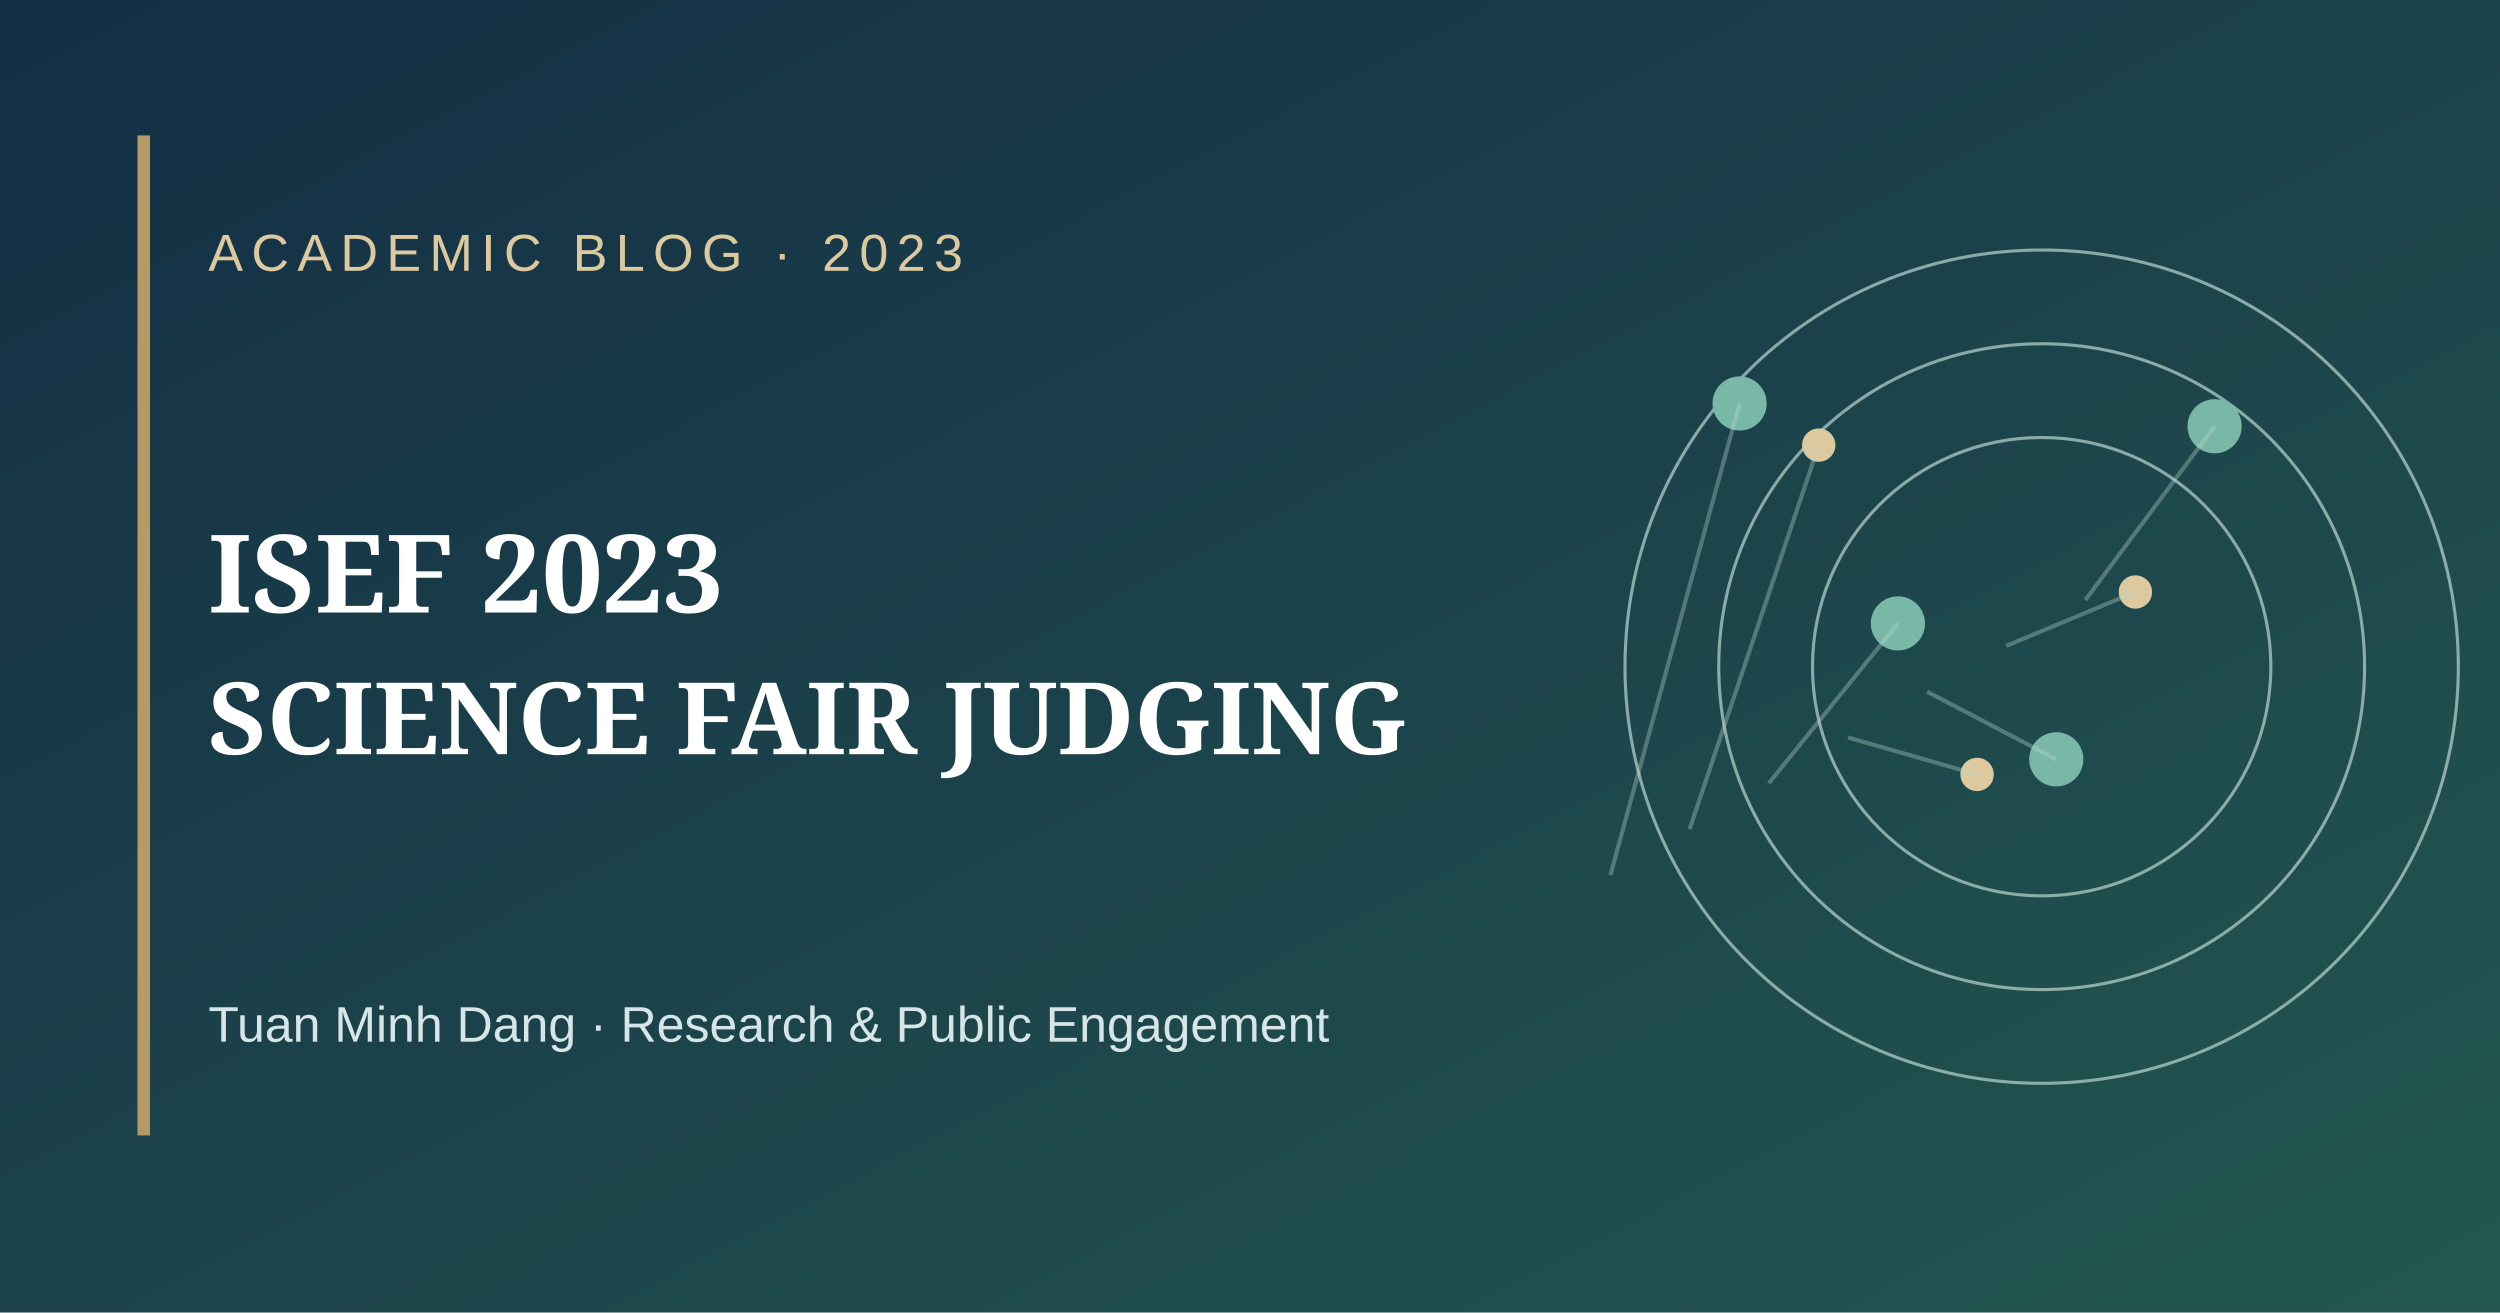
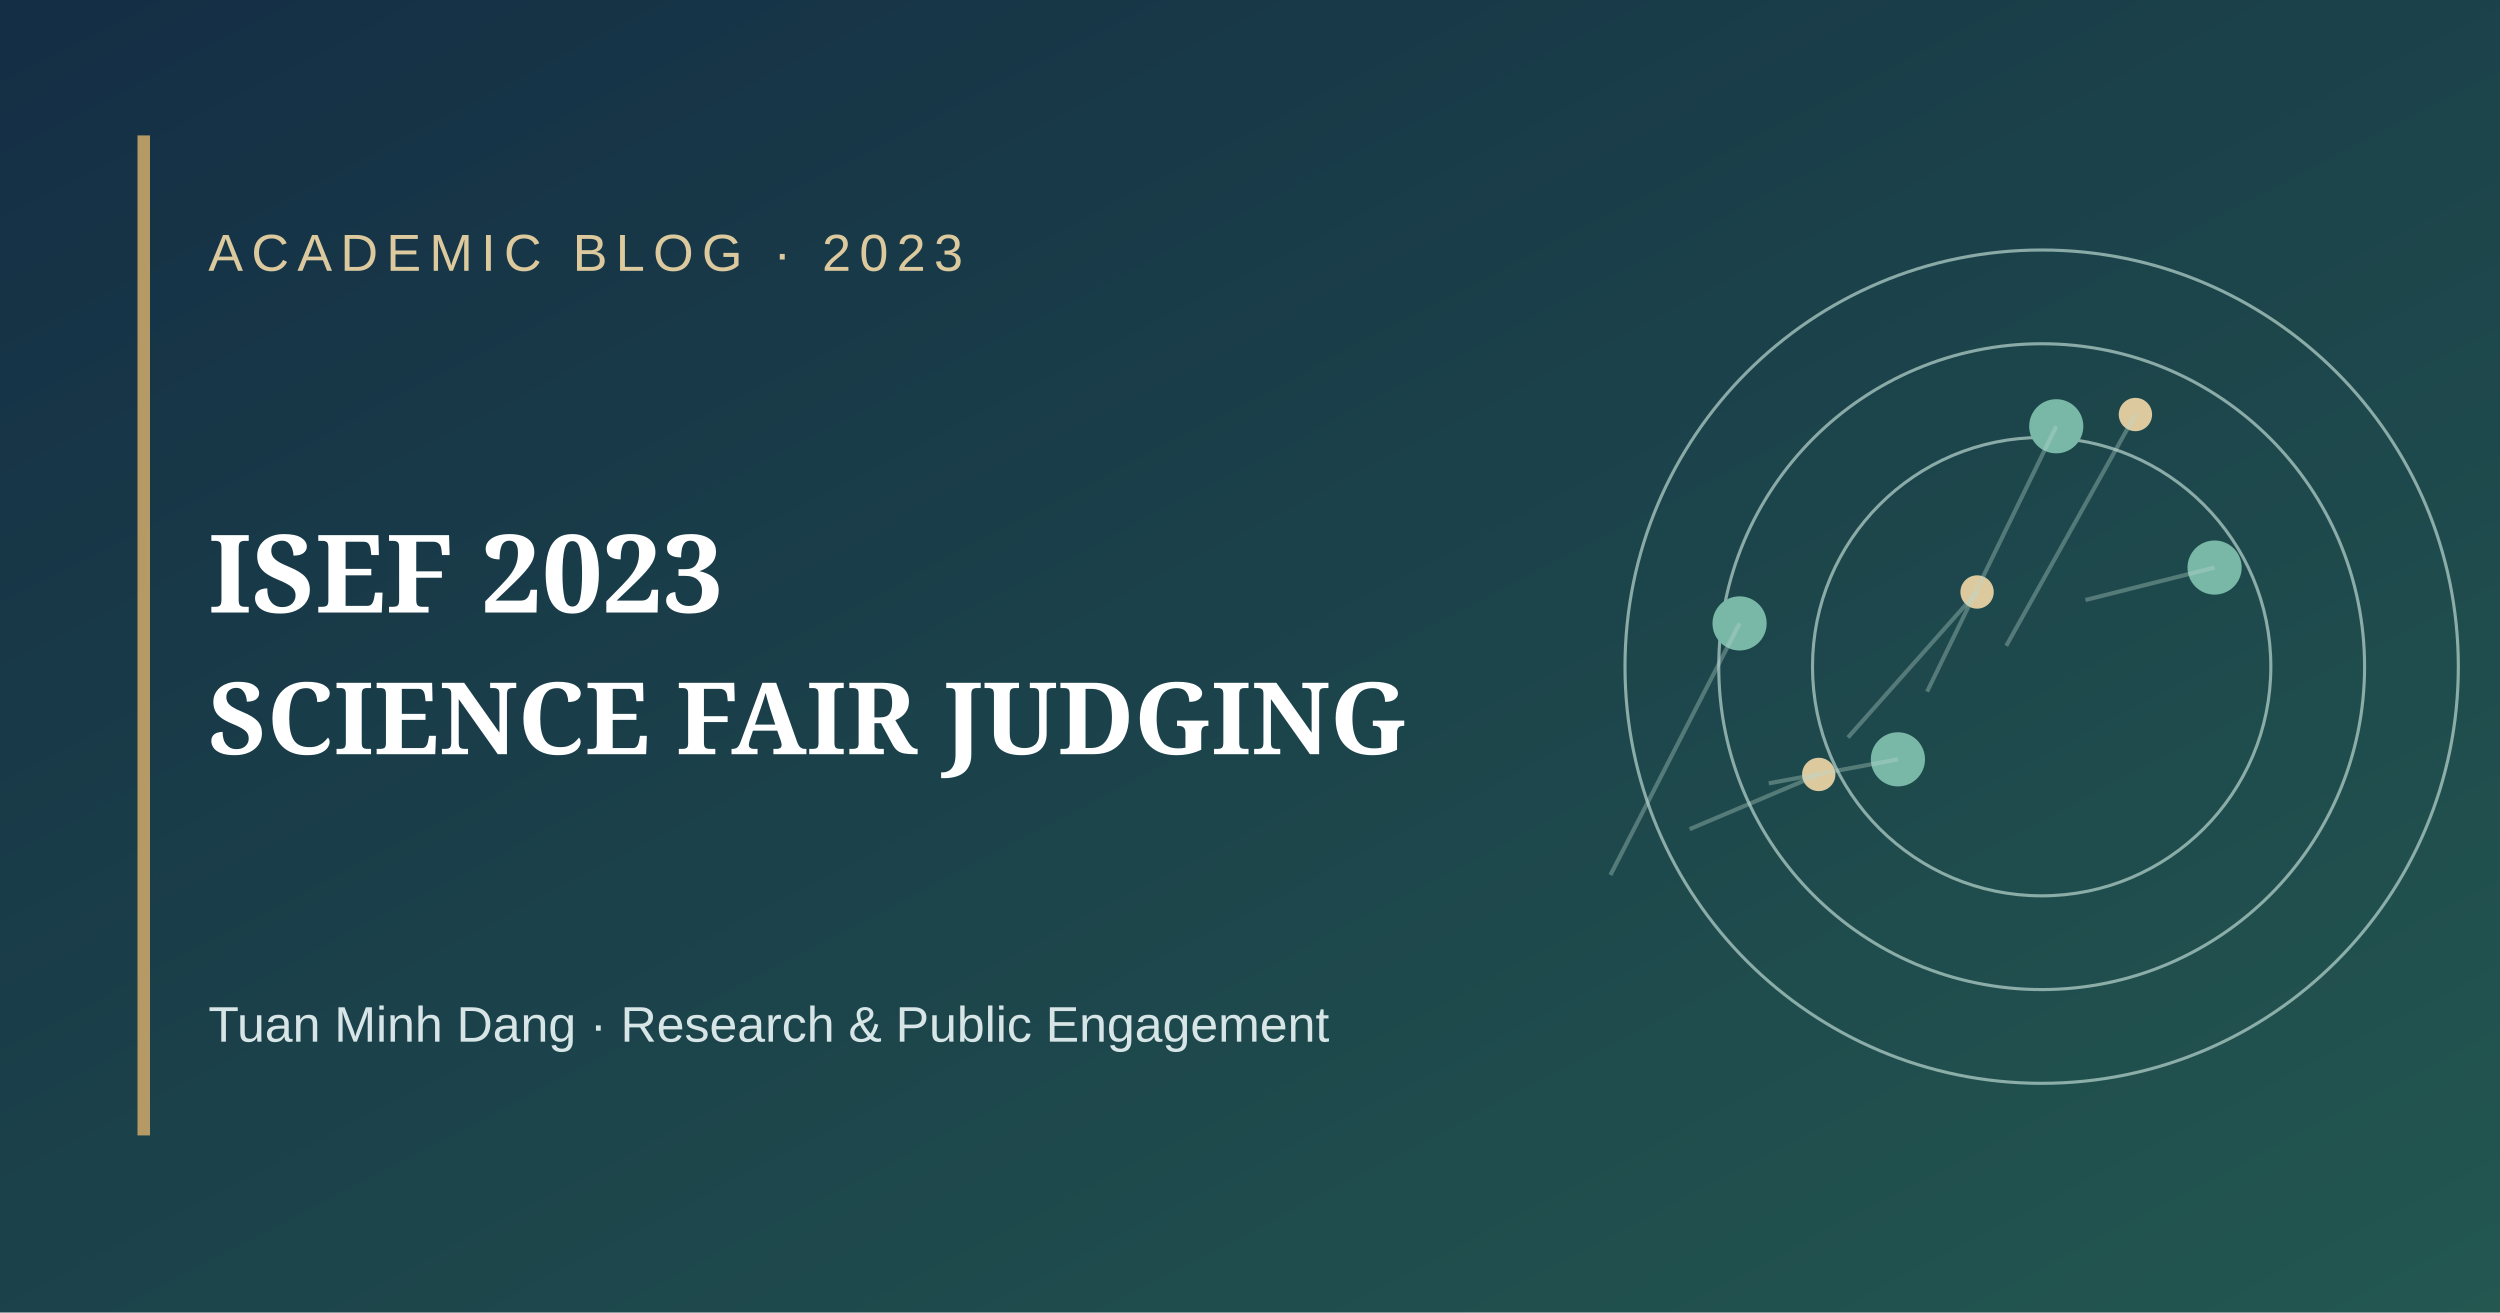
<svg xmlns="http://www.w3.org/2000/svg" width="1200" height="630" viewBox="0 0 1200 630">
  <defs>
    <linearGradient id="g" x2="1" y2="1">
      <stop stop-color="#142e45" />
      <stop offset="1" stop-color="#235750" />
    </linearGradient>
  </defs>
  <rect width="1200" height="630" fill="url(#g)" />
  <rect x="66" y="65" width="6" height="480" fill="#b69a65" />
  <g opacity=".7" fill="none" stroke="#b9d6ce" stroke-width="1.5">
    <circle cx="980" cy="320" r="155" />
    <circle cx="980" cy="320" r="200" />
    <circle cx="980" cy="320" r="110" />
  </g>
-   <circle cx="835" cy="193.667" r="13" fill="#79b8a7" />
-   <path d="M835 193.667 L773 420" stroke="#b9d6ce" stroke-opacity=".35" stroke-width="2" />
-   <circle cx="873" cy="213.656" r="8" fill="#dcca9e" />
-   <path d="M873 213.656 L811 398" stroke="#b9d6ce" stroke-opacity=".35" stroke-width="2" />
-   <circle cx="911" cy="299.238" r="13" fill="#79b8a7" />
-   <path d="M911 299.238 L849 376" stroke="#b9d6ce" stroke-opacity=".35" stroke-width="2" />
-   <circle cx="949" cy="371.73" r="8" fill="#dcca9e" />
-   <path d="M949 371.73 L887 354" stroke="#b9d6ce" stroke-opacity=".35" stroke-width="2" />
-   <circle cx="987" cy="364.482" r="13" fill="#79b8a7" />
-   <path d="M987 364.482 L925 332" stroke="#b9d6ce" stroke-opacity=".35" stroke-width="2" />
-   <circle cx="1025" cy="284.159" r="8" fill="#dcca9e" />
-   <path d="M1025 284.159 L963 310" stroke="#b9d6ce" stroke-opacity=".35" stroke-width="2" />
-   <circle cx="1063" cy="204.609" r="13" fill="#79b8a7" />
-   <path d="M1063 204.609 L1001 288" stroke="#b9d6ce" stroke-opacity=".35" stroke-width="2" />
+   <circle cx="835" cy="299.238" r="13" fill="#79b8a7" />
+   <path d="M835 299.238 L773 420" stroke="#b9d6ce" stroke-opacity=".35" stroke-width="2" />
+   <circle cx="873" cy="371.73" r="8" fill="#dcca9e" />
+   <path d="M873 371.73 L811 398" stroke="#b9d6ce" stroke-opacity=".35" stroke-width="2" />
+   <circle cx="911" cy="364.482" r="13" fill="#79b8a7" />
+   <path d="M911 364.482 L849 376" stroke="#b9d6ce" stroke-opacity=".35" stroke-width="2" />
+   <circle cx="949" cy="284.159" r="8" fill="#dcca9e" />
+   <path d="M949 284.159 L887 354" stroke="#b9d6ce" stroke-opacity=".35" stroke-width="2" />
+   <circle cx="987" cy="204.609" r="13" fill="#79b8a7" />
+   <path d="M987 204.609 L925 332" stroke="#b9d6ce" stroke-opacity=".35" stroke-width="2" />
+   <circle cx="1025" cy="198.97" r="8" fill="#dcca9e" />
+   <path d="M1025 198.97 L963 310" stroke="#b9d6ce" stroke-opacity=".35" stroke-width="2" />
+   <circle cx="1063" cy="272.427" r="13" fill="#79b8a7" />
+   <path d="M1063 272.427 L1001 288" stroke="#b9d6ce" stroke-opacity=".35" stroke-width="2" />
  <text x="100" y="130" fill="#dcca9e" font-family="Arial,sans-serif" font-size="25" letter-spacing="4">ACADEMIC BLOG · 2023</text>
  <text x="100" y="294" fill="white" font-family="Georgia,serif" font-size="52" font-weight="bold">ISEF 2023</text>
  <text x="100" y="362" fill="white" font-family="Georgia,serif" font-size="48" font-weight="bold">SCIENCE FAIR JUDGING</text>
  <text x="100" y="500" fill="#d7e5e7" font-family="Arial,sans-serif" font-size="24">Tuan Minh Dang · Research &amp; Public Engagement</text>
</svg>
